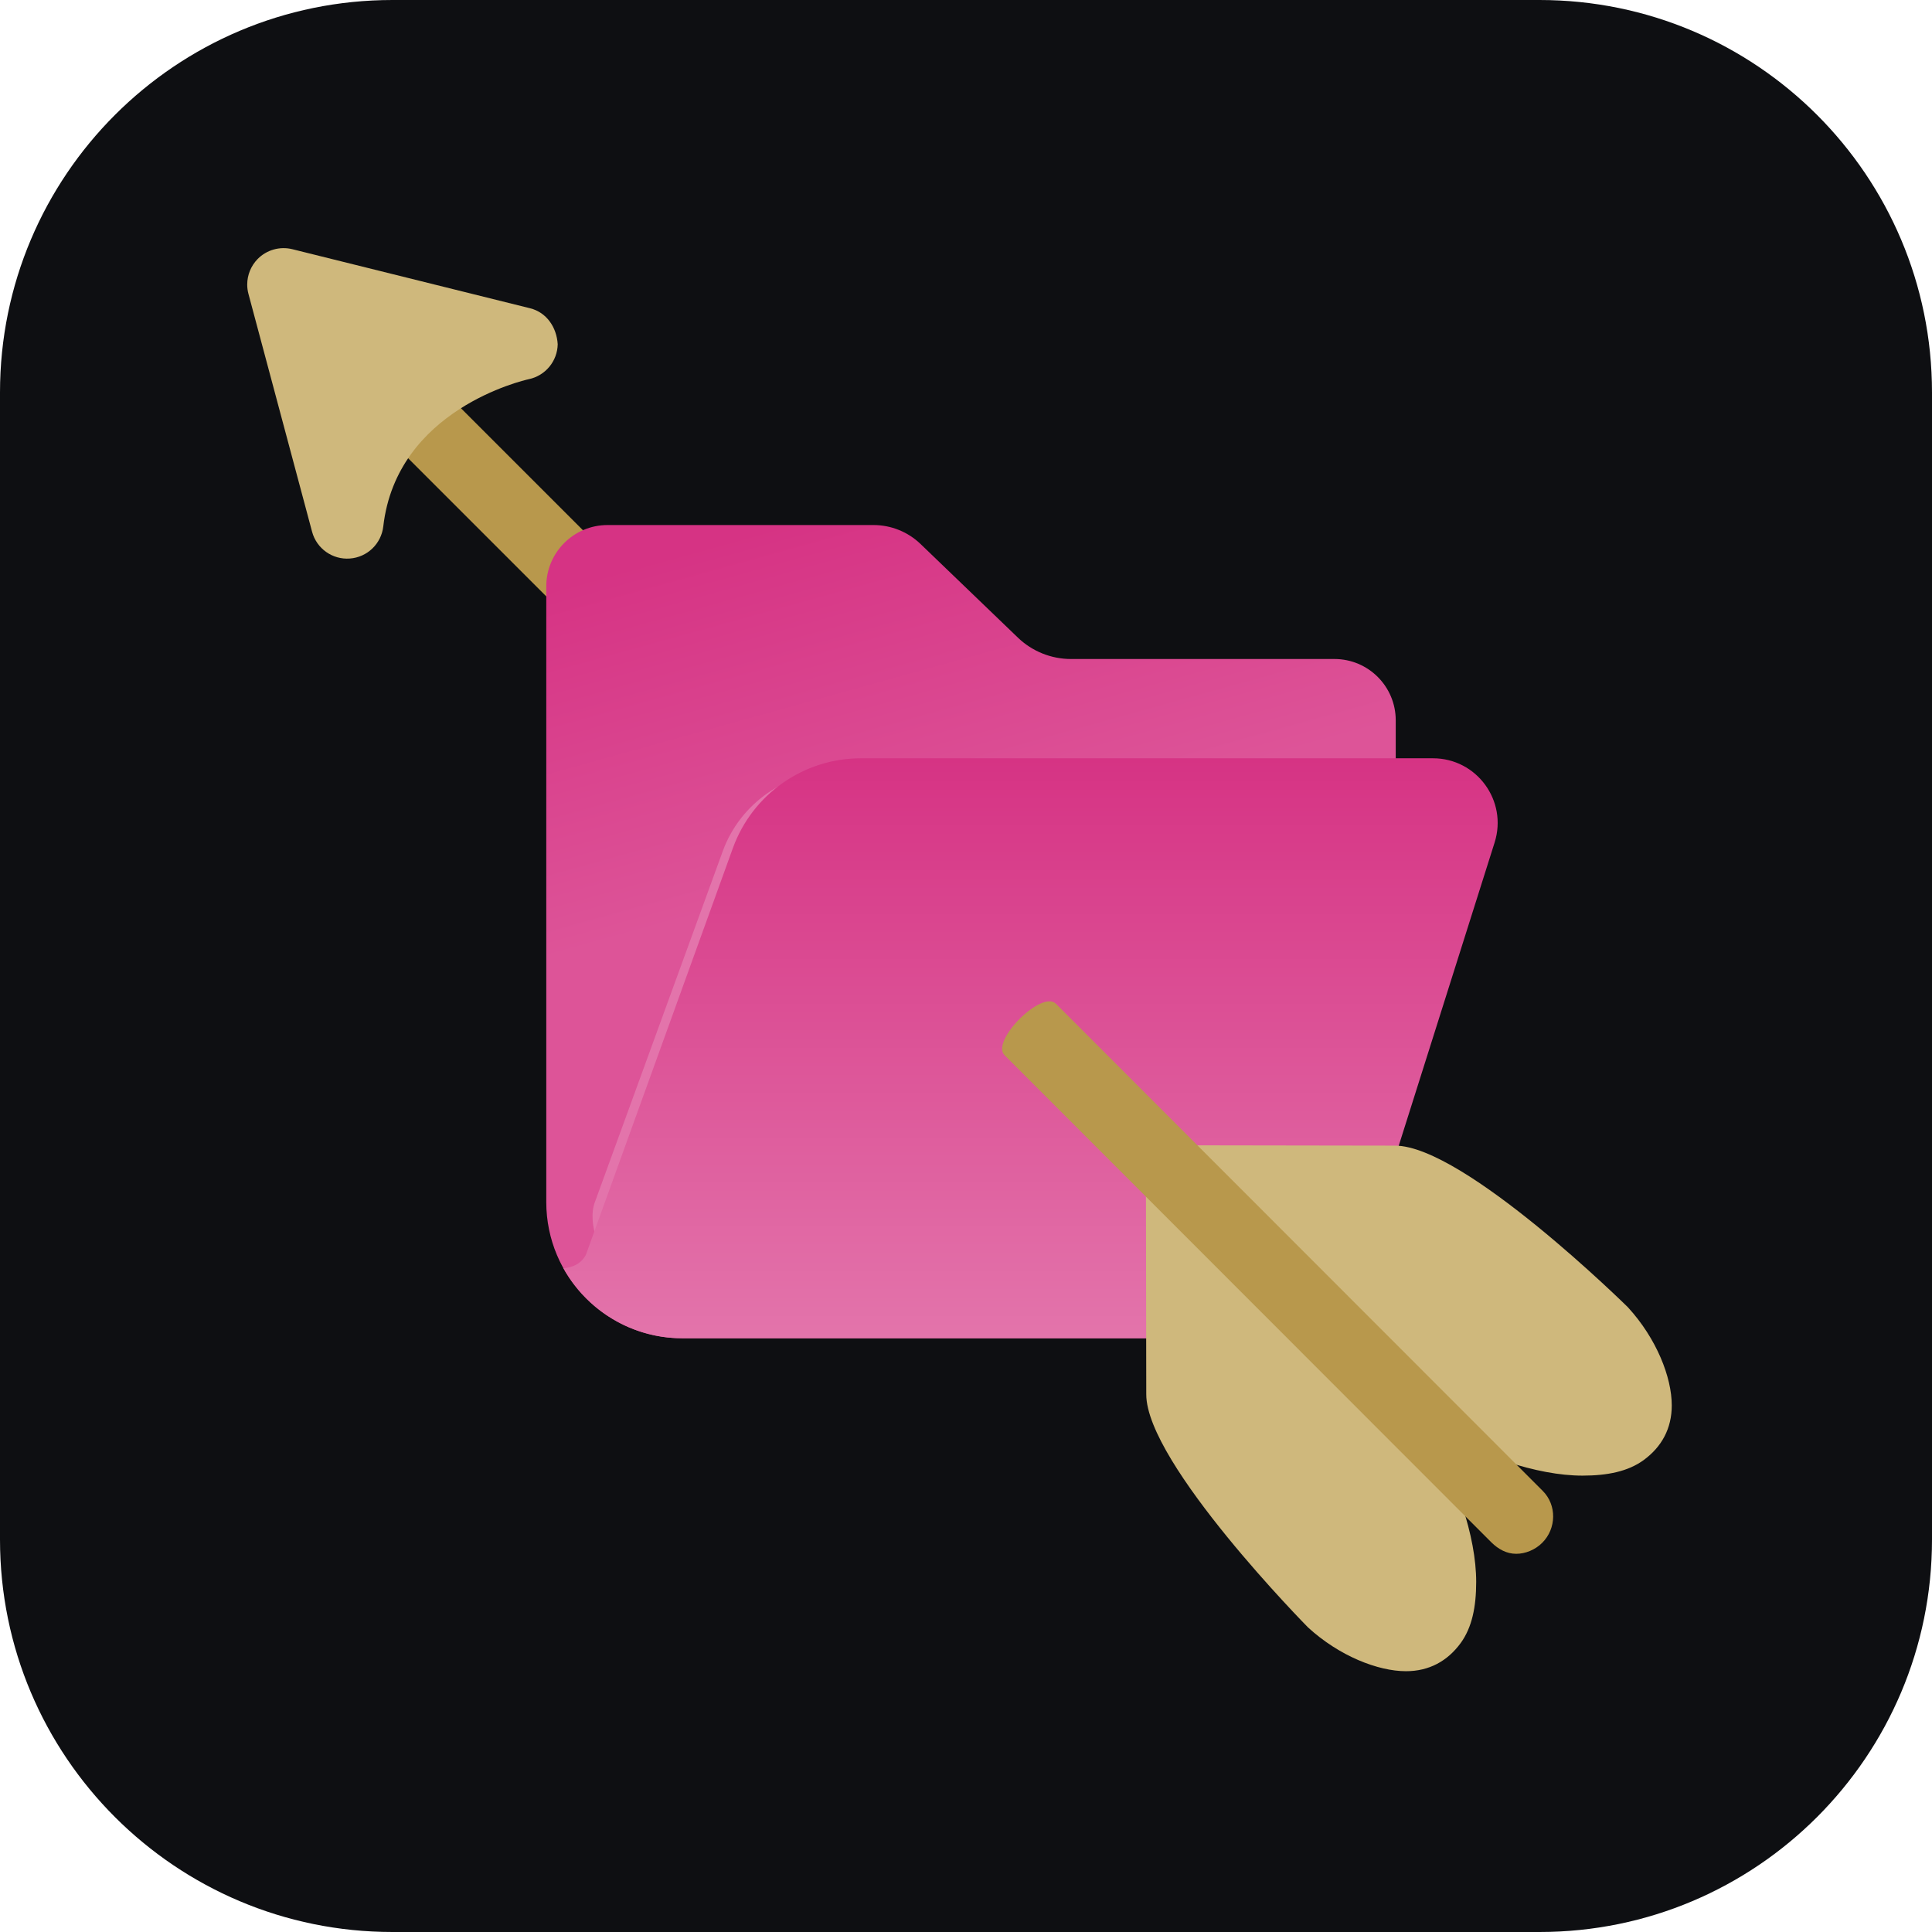
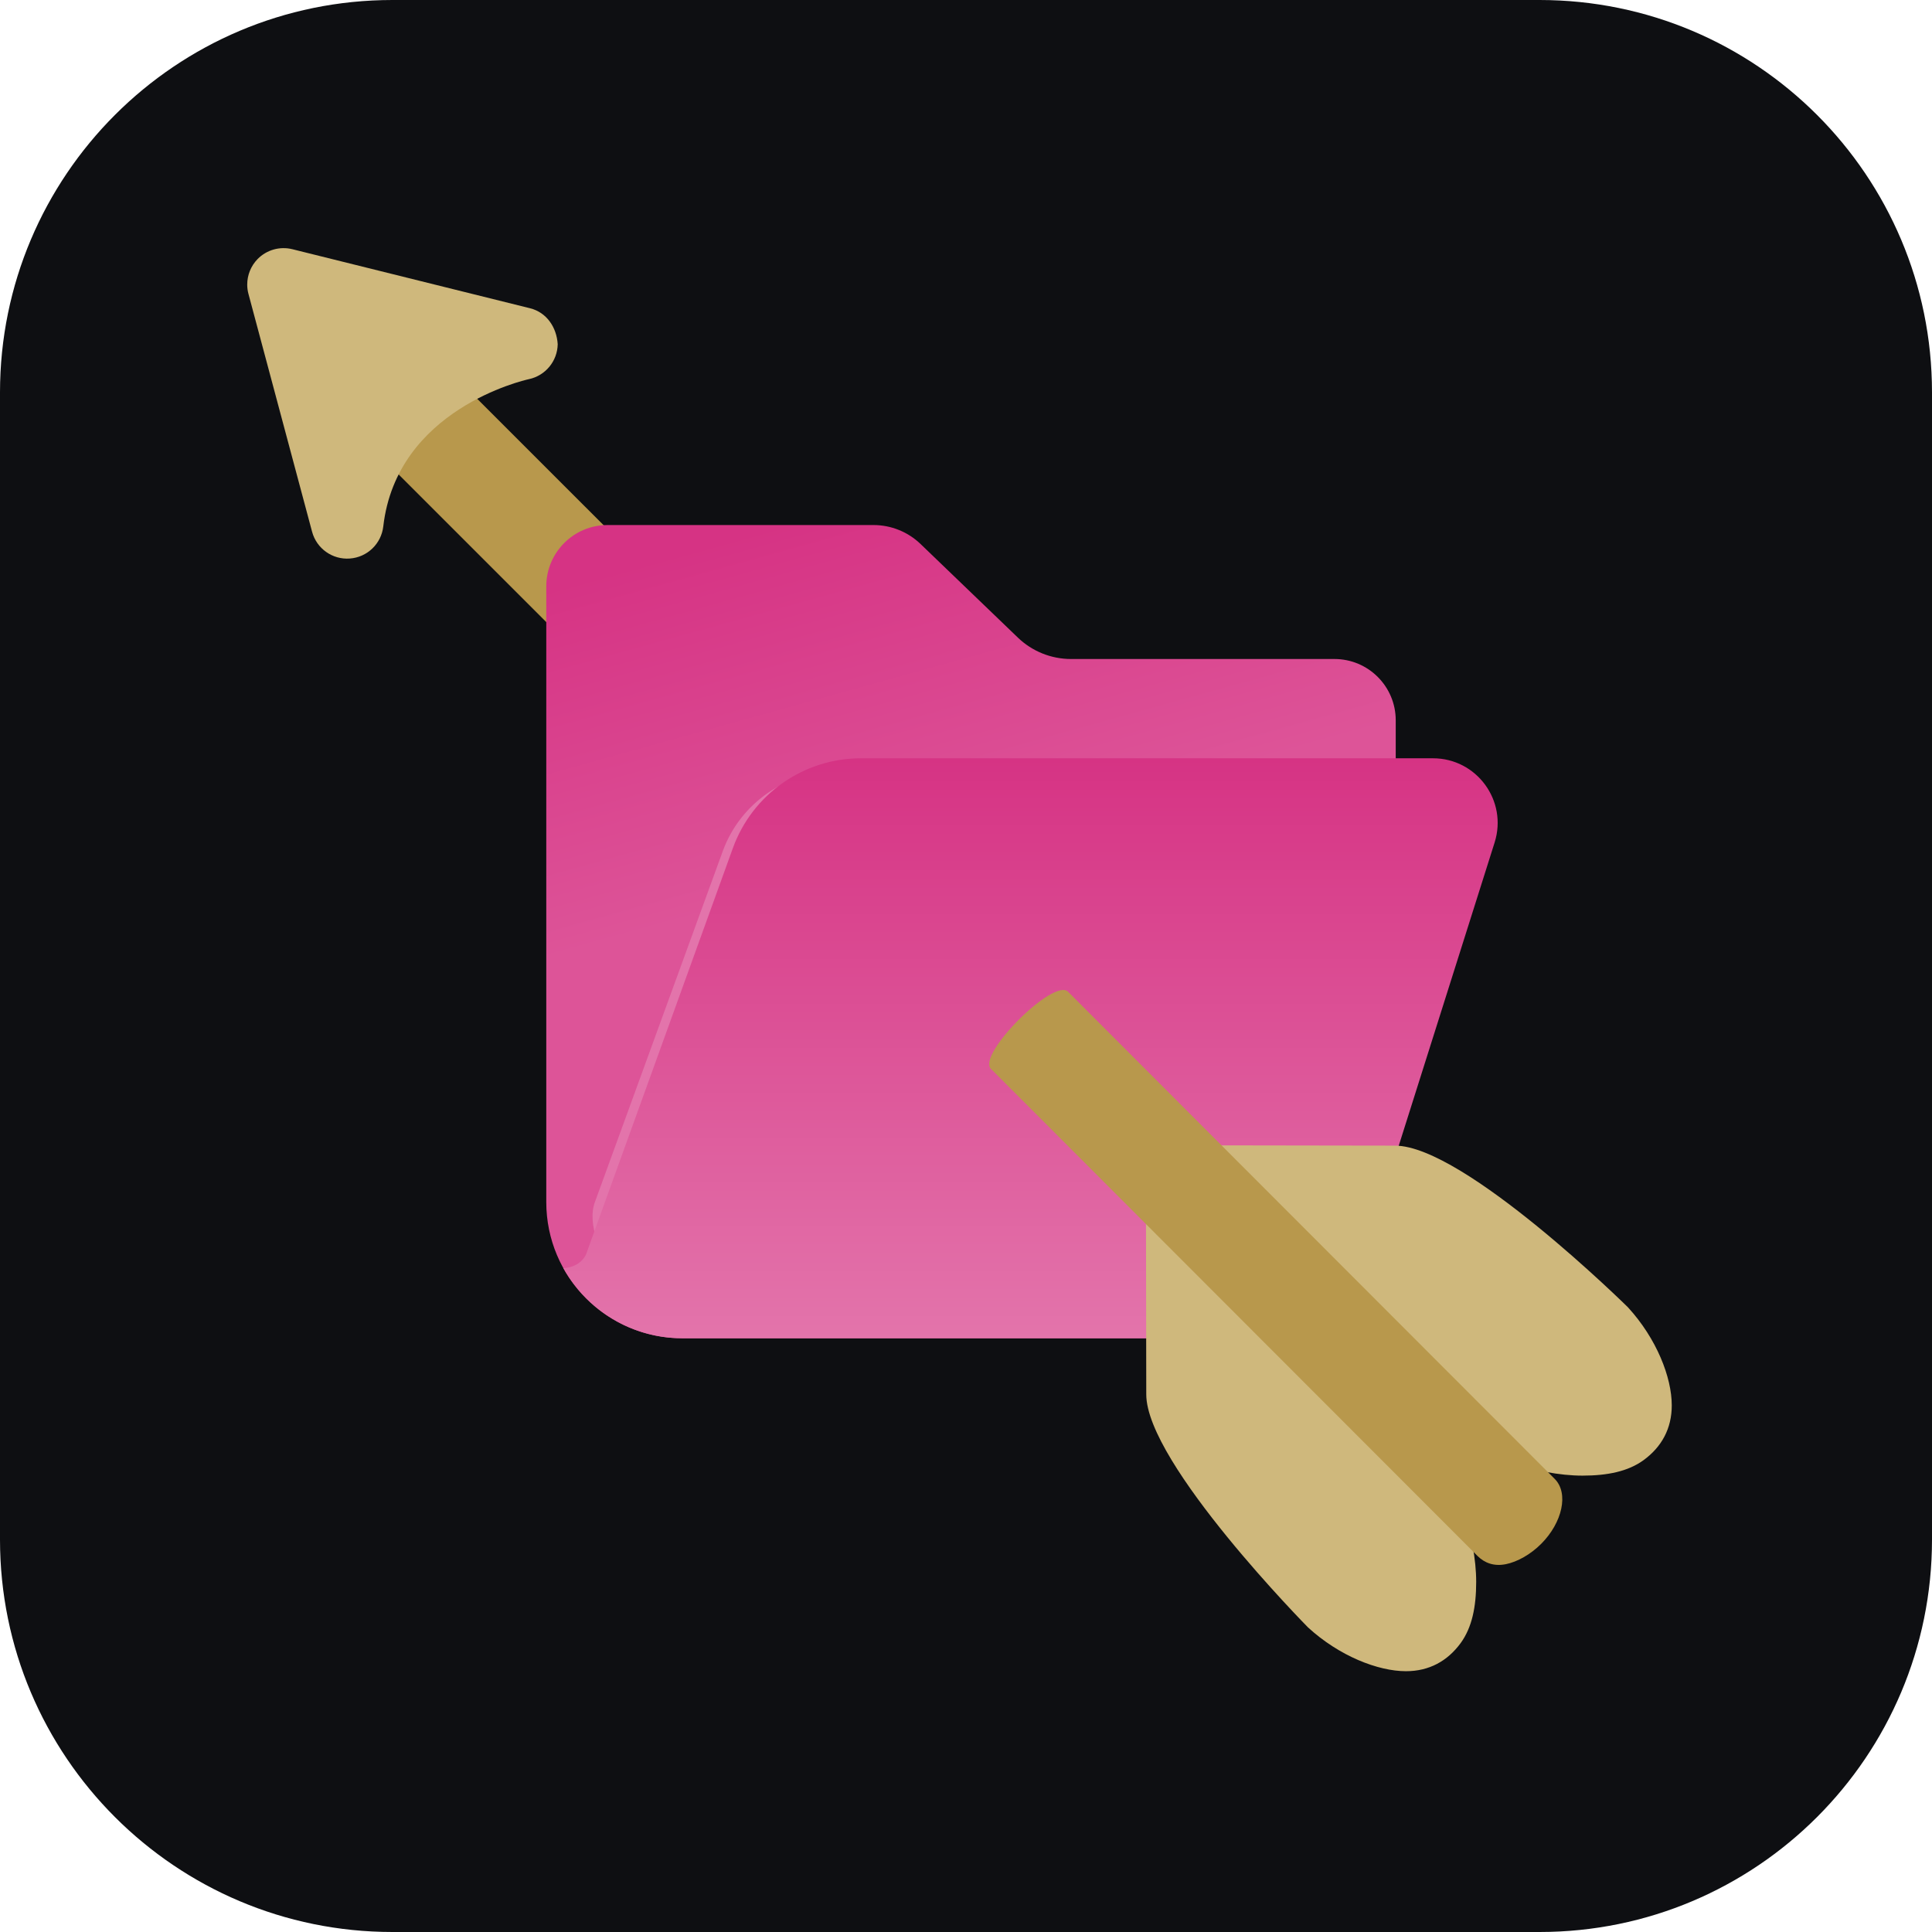
<svg xmlns="http://www.w3.org/2000/svg" viewBox="0 0 64 64" width="64" height="64" role="img" aria-label="CUPIDS Lab">
  <rect width="64" height="64" rx="13" fill="#0e0f12" />
  <g transform="translate(8.19,8.22) scale(0.39)">
    <defs>
      <linearGradient id="folderBack" x1="7.088" y1="6.687" x2="9.901" y2="16.812" gradientUnits="userSpaceOnUse">
        <stop offset="0" stop-color="#d63384" />
        <stop offset="1" stop-color="#dd5498" />
      </linearGradient>
      <linearGradient id="folderFront" x1="17.043" y1="12.848" x2="17.043" y2="29.884" gradientUnits="userSpaceOnUse">
        <stop offset="0" stop-color="#d63384" />
        <stop offset="1" stop-color="#e374ab" />
      </linearGradient>
    </defs>
    <g transform="translate(-3.733386,-92.31456)">
      <g transform="matrix(1.360507,0,0,1.360507,-125.137,39.36511)">
-         <path fill="#b8984c" d="M 130.965,78.23 99.189,46.459 c -0.887,-0.885 2.322,-4.094 3.209,-3.211 l 31.776,31.774 c 0.887,0.887 -2.767,3.654 -3.209,3.209 z" />
+         <path transform="matrix(1.25,-0.25,-0.25,1.25,-13.9854,13.9854)" fill="#b8984c" d="M 130.965,78.23 99.189,46.459 c -0.887,-0.885 2.322,-4.094 3.209,-3.211 l 31.776,31.774 c 0.887,0.887 -2.767,3.654 -3.209,3.209 z" />
        <path fill="#cfb87c" d="m 94.722,41.189 c 0,-0.588 0.229,-1.16 0.649,-1.591 0.563,-0.572 1.387,-0.806 2.167,-0.613 l 14.845,3.688 c 1.026,0.256 1.657,1.182 1.723,2.245 -0.02,1.055 -0.765,1.961 -1.8,2.181 -0.327,0.07 -8.252,1.891 -9.09,9.194 -0.125,1.083 -0.999,1.925 -2.088,2.004 -1.085,0.082 -2.077,-0.622 -2.358,-1.675 l -3.972,-14.847 c -0.052,-0.193 -0.077,-0.388 -0.077,-0.586 z" />
      </g>
      <g transform="matrix(2.891742,0,0,2.891742,20.97888,98.49215)">
        <path fill="url(#folderBack)" d="m 2.82,7.797 c 0,-0.994 0.806,-1.8 1.8,-1.8 h 7.81 c 0.517,0 1.014,0.2 1.386,0.559 l 2.857,2.748 c 0.419,0.403 0.978,0.628 1.56,0.628 h 7.738 c 0.994,0 1.8,0.806 1.8,1.8 v 8.176 l -3.564,9.976 H 6.82 c -2.209,0 -4,-1.791 -4,-4 z" />
        <path fill="#e374ab" d="m 8.009,15.563 c 0.518,-1.407 1.879,-2.344 3.403,-2.344 h 14.213 c 1.162,0 0.892,1.104 0.541,2.191 l -1.682,11.692 c -0.238,0.738 -0.936,1.24 -1.725,1.24 H 6.669 6.659 C 5.936,28.34 5.263,28.13 4.699,27.77 L 4.695,27.768 C 4.509,27.558 3.984,26.559 4.255,25.865 Z" />
        <path fill="url(#folderFront)" d="M 8.3,15.489 C 8.873,13.904 10.377,12.848 12.062,12.848 l 16.802,10e-5 c 1.285,0 2.199,1.248 1.812,2.473 l -4.163,13.166 c -0.263,0.832 -1.035,1.397 -1.907,1.397 H 6.82 6.808 C 6.009,29.882 5.265,29.645 4.642,29.239 L 4.637,29.237 C 4.262,28.992 3.931,28.686 3.658,28.334 3.533,28.174 3.421,28.004 3.322,27.826 3.694,27.798 3.888,27.614 3.982,27.437 Z" />
      </g>
      <g transform="matrix(1.360507,0,0,1.360507,-114.338,50.16413)">
        <path fill="#cfb87c" d="m 172.992,97.113 c 0,0 -10.233,-10.099 -14.548,-10.099 l -12.839,-0.02 -2.712,2.712 0.02,12.839 c 0,4.314 10.099,14.548 10.099,14.548 1.947,1.786 4.369,2.733 6.116,2.733 1.439,0 2.587,-0.626 3.416,-1.759 0.704,-0.969 0.967,-2.251 0.967,-3.817 0,-2.846 -1.262,-6.5 -3.155,-9.789 3.289,1.891 6.943,3.155 9.789,3.155 1.564,0 2.848,-0.263 3.817,-0.967 1.133,-0.828 1.759,-1.977 1.759,-3.416 0.002,-1.75 -0.944,-4.169 -2.73,-6.119 z" />
-         <path fill="#b8984c" d="m 166.004,112.496 c -0.581,0 -1.105,-0.277 -1.55,-0.719 L 134.067,81.369 c -0.887,-0.887 2.322,-4.097 3.209,-3.211 l 30.389,30.41 c 0.887,0.887 0.858,2.351 -0.029,3.239 -0.44,0.44 -1.049,0.69 -1.632,0.69 z" />
+         <path transform="matrix(1.25,-0.25,-0.25,1.25,-14.0264,14.0264)" fill="#b8984c" d="m 166.004,112.496 c -0.581,0 -1.105,-0.277 -1.55,-0.719 L 134.067,81.369 c -0.887,-0.887 2.322,-4.097 3.209,-3.211 l 30.389,30.41 c 0.887,0.887 0.858,2.351 -0.029,3.239 -0.44,0.44 -1.049,0.69 -1.632,0.69 z" />
      </g>
    </g>
  </g>
</svg>
